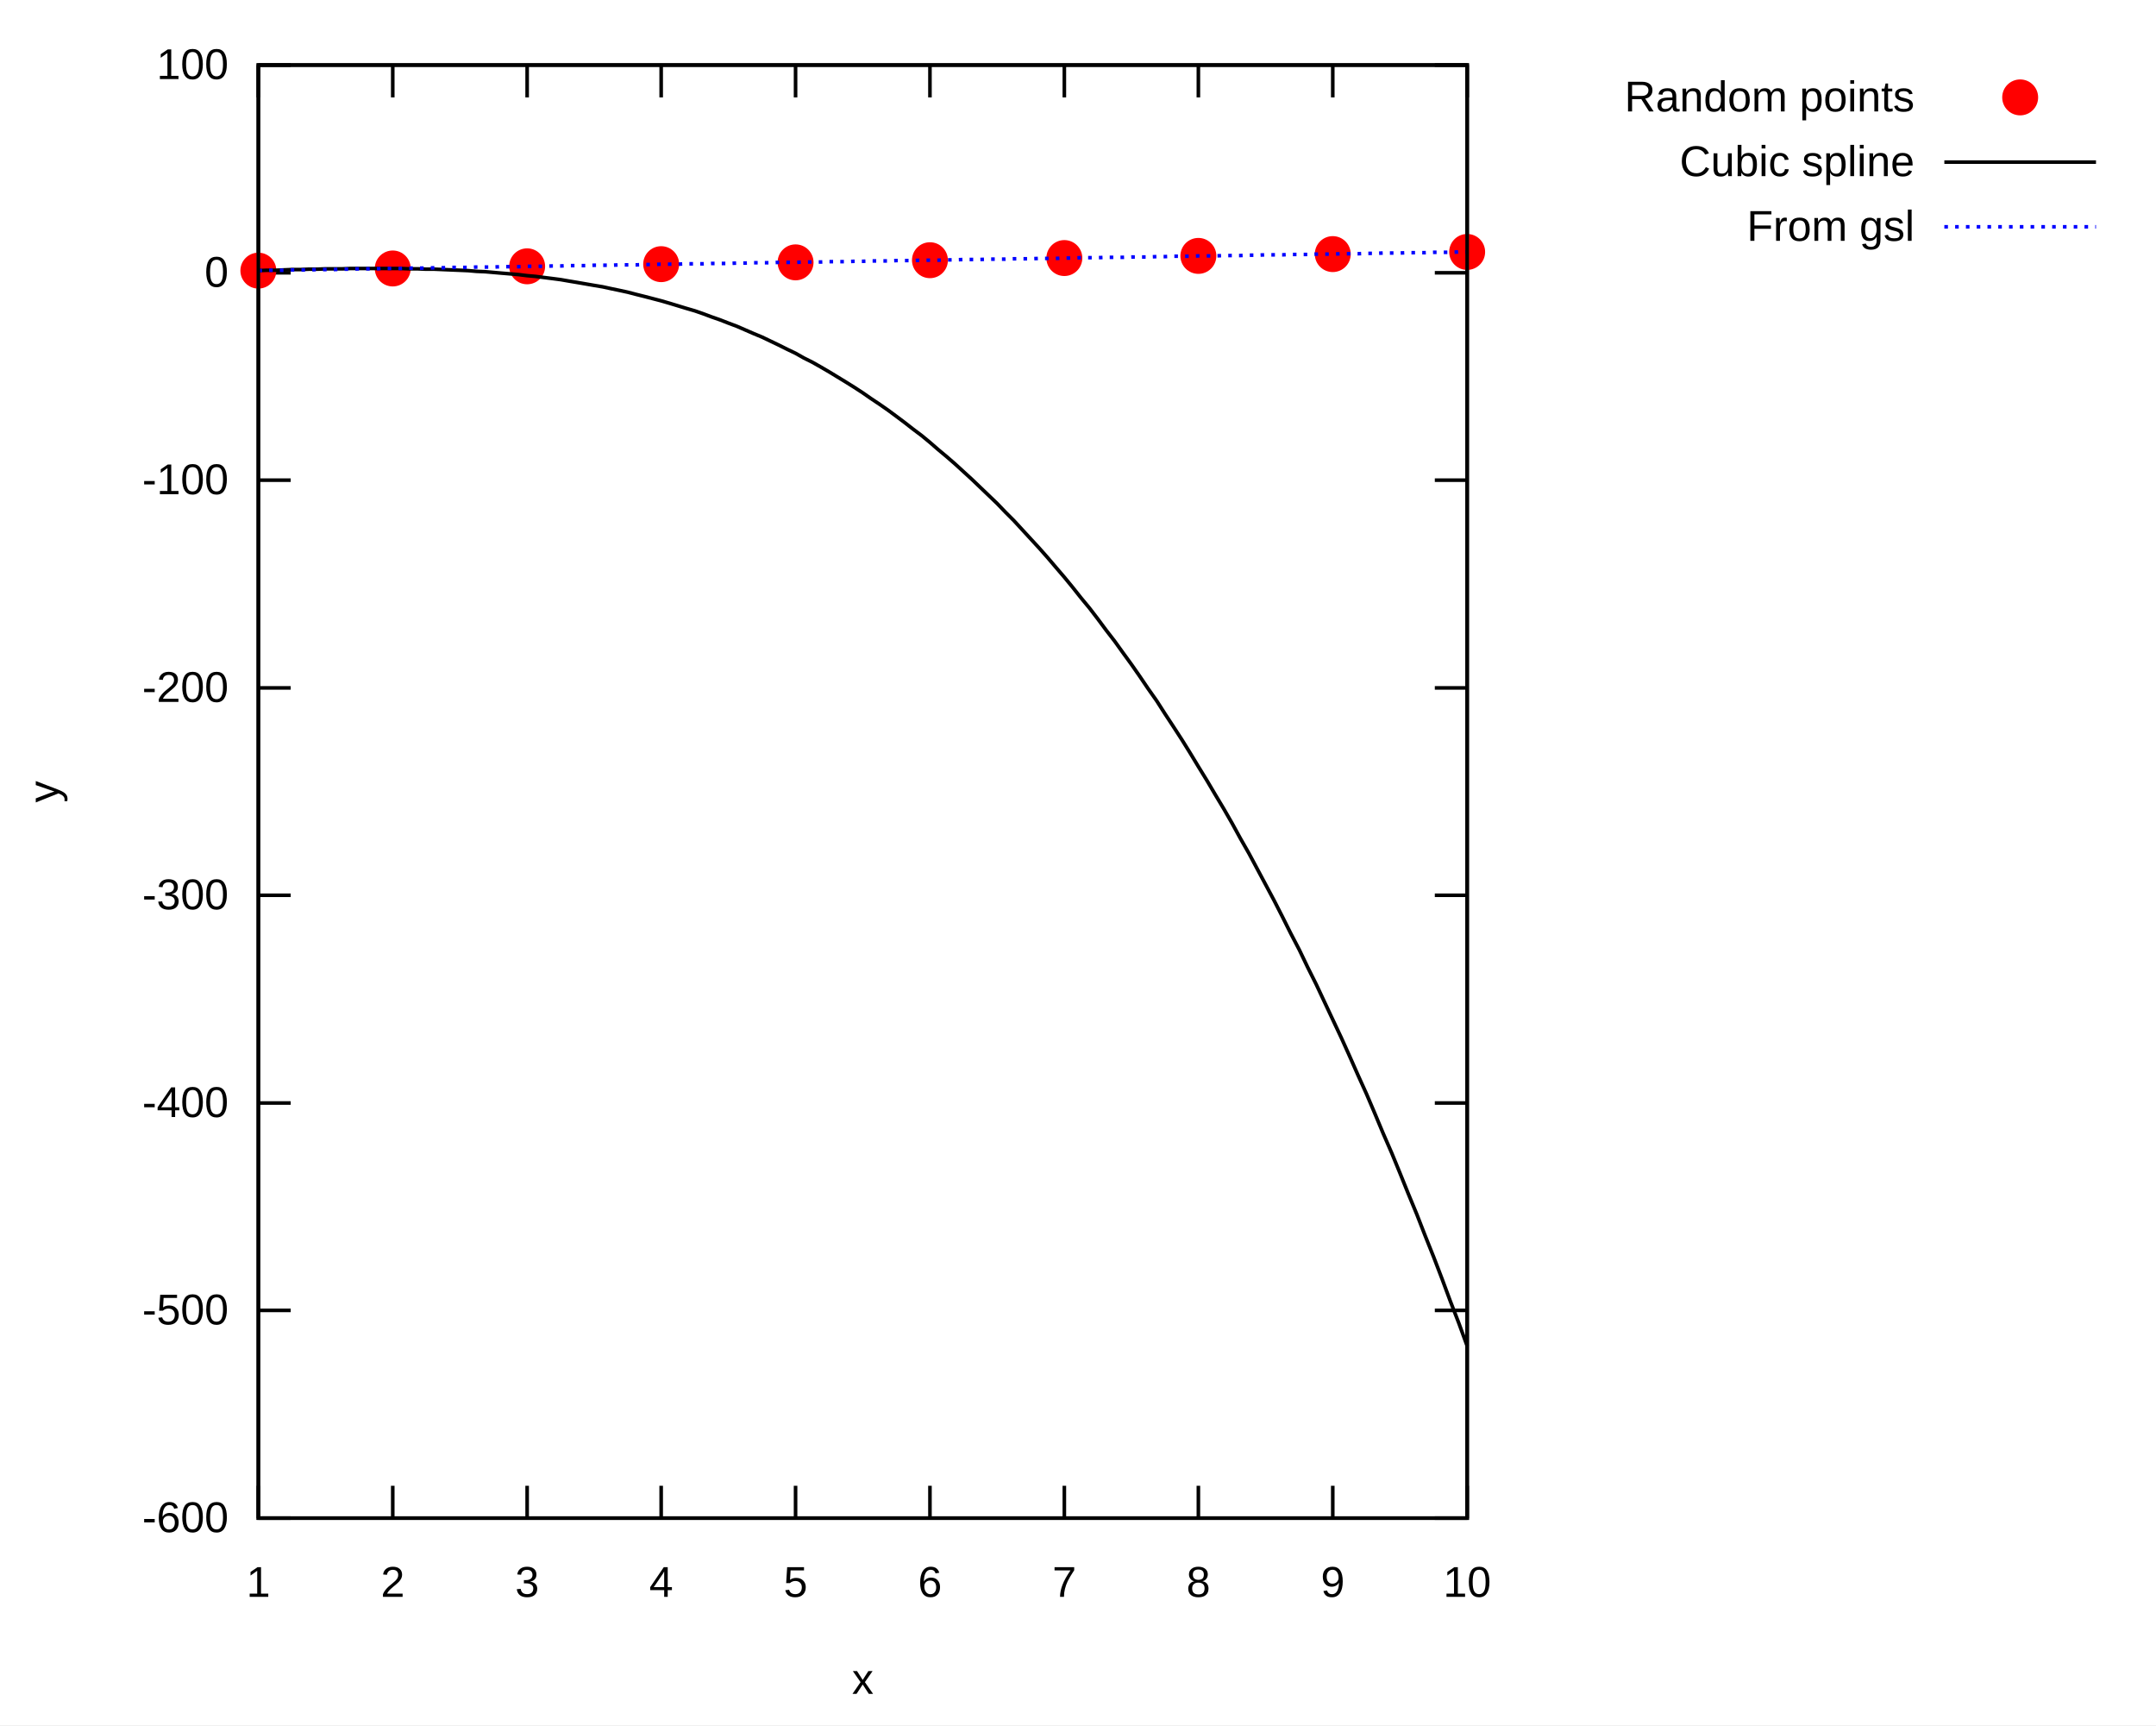
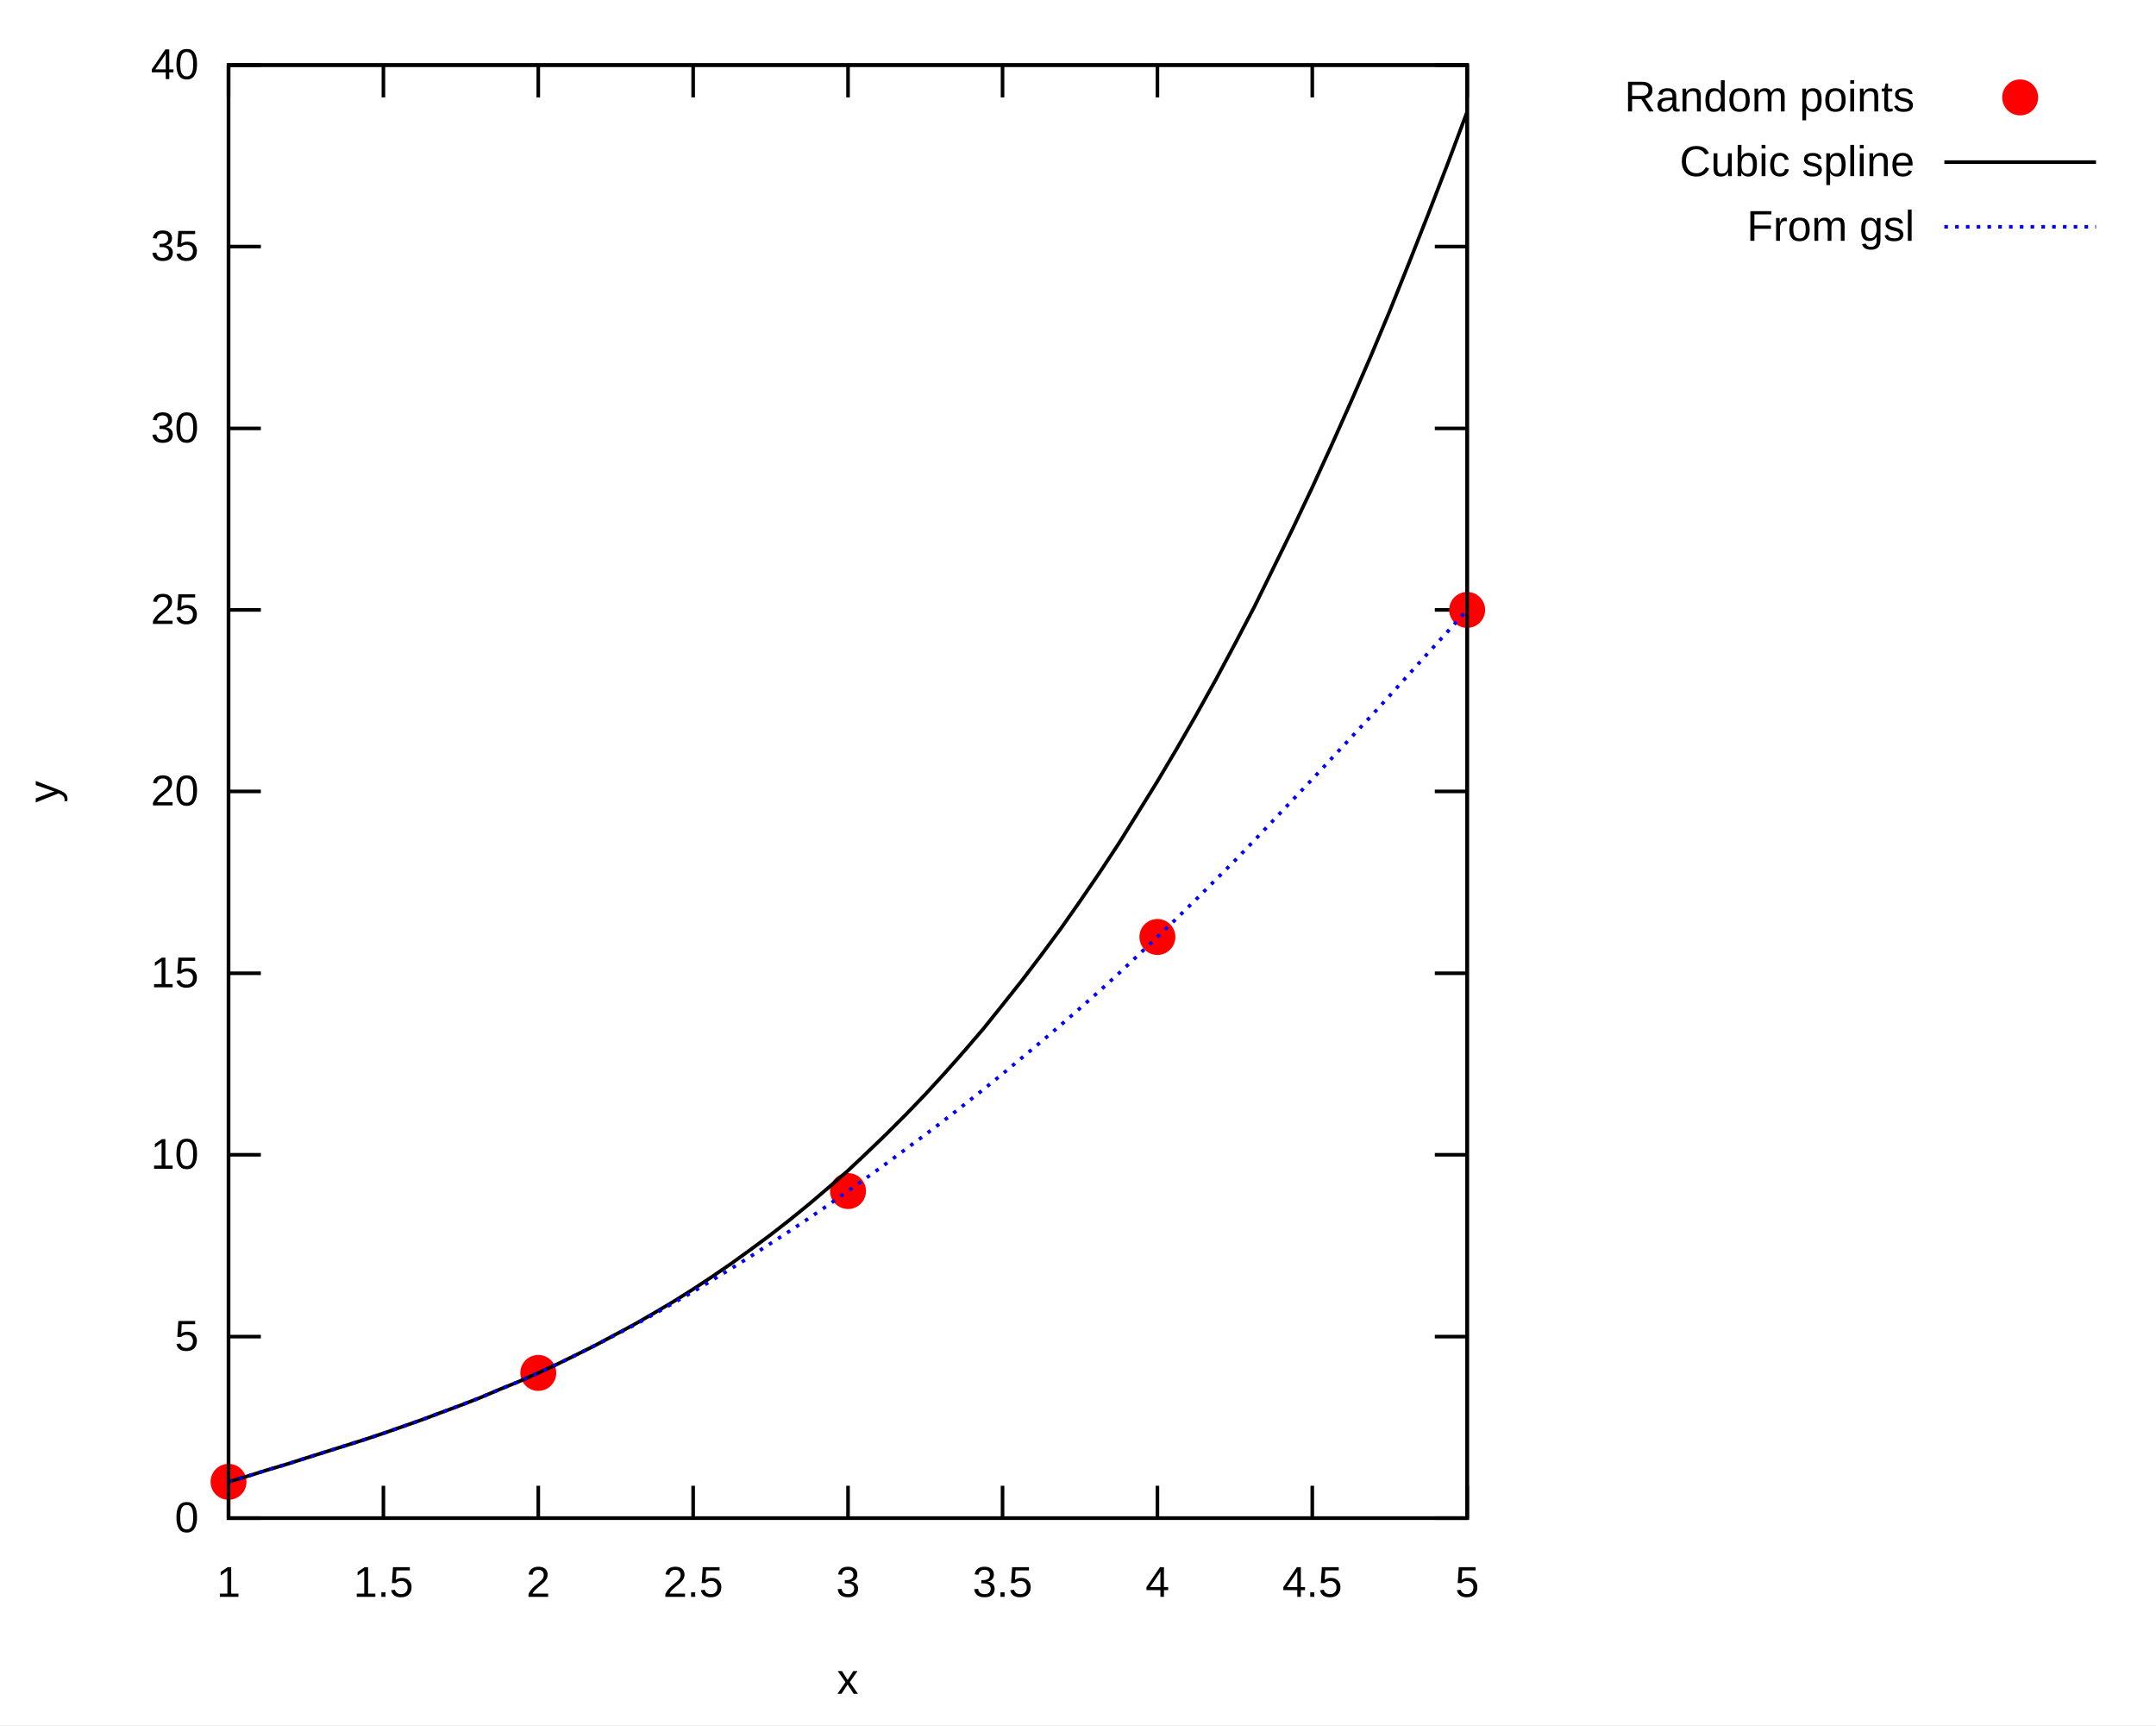
<svg xmlns="http://www.w3.org/2000/svg" xmlns:xlink="http://www.w3.org/1999/xlink" width="600" height="480" viewBox="0 0 600 480">
  <g id="gnuplot_canvas">
    <rect x="0" y="0" width="600" height="480" fill="#ffffff" />
    <defs>
      <circle id="gpDot" r="0.5" stroke-width="0.5" />
      <path id="gpPt0" stroke-width="0.222" stroke="currentColor" d="M-1,0 h2 M0,-1 v2" />
      <path id="gpPt1" stroke-width="0.222" stroke="currentColor" d="M-1,-1 L1,1 M1,-1 L-1,1" />
      <path id="gpPt2" stroke-width="0.222" stroke="currentColor" d="M-1,0 L1,0 M0,-1 L0,1 M-1,-1 L1,1 M-1,1 L1,-1" />
      <rect id="gpPt3" stroke-width="0.222" stroke="currentColor" x="-1" y="-1" width="2" height="2" />
      <rect id="gpPt4" stroke-width="0.222" stroke="currentColor" fill="currentColor" x="-1" y="-1" width="2" height="2" />
      <circle id="gpPt5" stroke-width="0.222" stroke="currentColor" cx="0" cy="0" r="1" />
      <use xlink:href="#gpPt5" id="gpPt6" fill="currentColor" stroke="none" />
      <path id="gpPt7" stroke-width="0.222" stroke="currentColor" d="M0,-1.33 L-1.33,0.67 L1.33,0.67 z" />
      <use xlink:href="#gpPt7" id="gpPt8" fill="currentColor" stroke="none" />
      <use xlink:href="#gpPt7" id="gpPt9" stroke="currentColor" transform="rotate(180)" />
      <use xlink:href="#gpPt9" id="gpPt10" fill="currentColor" stroke="none" />
      <use xlink:href="#gpPt3" id="gpPt11" stroke="currentColor" transform="rotate(45)" />
      <use xlink:href="#gpPt11" id="gpPt12" fill="currentColor" stroke="none" />
      <path id="gpPt13" stroke-width="0.222" stroke="currentColor" d="M0,1.330 L1.265,0.411 L0.782,-1.067 L-0.782,-1.076 L-1.265,0.411 z" />
      <use xlink:href="#gpPt13" id="gpPt14" fill="currentColor" stroke="none" />
      <filter id="textbox" filterUnits="objectBoundingBox" x="0" y="0" height="1" width="1">
        <feFlood flood-color="#FFFFFF" flood-opacity="1" result="bgnd" />
        <feComposite in="SourceGraphic" in2="bgnd" operator="atop" />
      </filter>
      <filter id="greybox" filterUnits="objectBoundingBox" x="0" y="0" height="1" width="1">
        <feFlood flood-color="lightgrey" flood-opacity="1" result="grey" />
        <feComposite in="SourceGraphic" in2="grey" operator="atop" />
      </filter>
    </defs>
    <g fill="none" color="#FFFFFF" stroke="currentColor" stroke-width="1.00" stroke-linecap="butt" stroke-linejoin="miter">
</g>
    <g fill="none" color="black" stroke="currentColor" stroke-width="1.00" stroke-linecap="butt" stroke-linejoin="miter">
-       <path stroke="black" d="M71.9,422.4 L80.9,422.4 M408.3,422.4 L399.3,422.4  " />
-       <g transform="translate(63.6,426.3)" stroke="none" fill="black" font-family="Arial" font-size="12.00" text-anchor="end">
-         <text>
-           <tspan font-family="Arial">-600</tspan>
-         </text>
-       </g>
-     </g>
-     <g fill="none" color="black" stroke="currentColor" stroke-width="1.00" stroke-linecap="butt" stroke-linejoin="miter">
-       <path stroke="black" d="M71.9,364.6 L80.9,364.6 M408.3,364.6 L399.3,364.6  " />
-       <g transform="translate(63.6,368.5)" stroke="none" fill="black" font-family="Arial" font-size="12.00" text-anchor="end">
-         <text>
-           <tspan font-family="Arial">-500</tspan>
-         </text>
-       </g>
-     </g>
-     <g fill="none" color="black" stroke="currentColor" stroke-width="1.00" stroke-linecap="butt" stroke-linejoin="miter">
-       <path stroke="black" d="M71.9,306.9 L80.9,306.9 M408.3,306.9 L399.3,306.9  " />
-       <g transform="translate(63.6,310.8)" stroke="none" fill="black" font-family="Arial" font-size="12.00" text-anchor="end">
-         <text>
-           <tspan font-family="Arial">-400</tspan>
-         </text>
-       </g>
-     </g>
-     <g fill="none" color="black" stroke="currentColor" stroke-width="1.00" stroke-linecap="butt" stroke-linejoin="miter">
-       <path stroke="black" d="M71.9,249.1 L80.9,249.1 M408.3,249.1 L399.3,249.1  " />
-       <g transform="translate(63.6,253.0)" stroke="none" fill="black" font-family="Arial" font-size="12.00" text-anchor="end">
-         <text>
-           <tspan font-family="Arial">-300</tspan>
-         </text>
-       </g>
-     </g>
-     <g fill="none" color="black" stroke="currentColor" stroke-width="1.00" stroke-linecap="butt" stroke-linejoin="miter">
-       <path stroke="black" d="M71.9,191.4 L80.9,191.4 M408.3,191.4 L399.3,191.4  " />
-       <g transform="translate(63.6,195.3)" stroke="none" fill="black" font-family="Arial" font-size="12.00" text-anchor="end">
-         <text>
-           <tspan font-family="Arial">-200</tspan>
-         </text>
-       </g>
-     </g>
-     <g fill="none" color="black" stroke="currentColor" stroke-width="1.00" stroke-linecap="butt" stroke-linejoin="miter">
-       <path stroke="black" d="M71.9,133.6 L80.9,133.6 M408.3,133.6 L399.3,133.6  " />
-       <g transform="translate(63.6,137.5)" stroke="none" fill="black" font-family="Arial" font-size="12.00" text-anchor="end">
-         <text>
-           <tspan font-family="Arial">-100</tspan>
-         </text>
-       </g>
-     </g>
-     <g fill="none" color="black" stroke="currentColor" stroke-width="1.00" stroke-linecap="butt" stroke-linejoin="miter">
-       <path stroke="black" d="M71.9,75.9 L80.9,75.9 M408.3,75.9 L399.3,75.9  " />
-       <g transform="translate(63.6,79.8)" stroke="none" fill="black" font-family="Arial" font-size="12.00" text-anchor="end">
+       <path stroke="black" d="M63.6,422.4 L72.6,422.4 M408.3,422.4 L399.3,422.4  " />
+       <g transform="translate(55.3,426.3)" stroke="none" fill="black" font-family="Arial" font-size="12.00" text-anchor="end">
        <text>
          <tspan font-family="Arial"> 0</tspan>
        </text>
      </g>
    </g>
    <g fill="none" color="black" stroke="currentColor" stroke-width="1.00" stroke-linecap="butt" stroke-linejoin="miter">
-       <path stroke="black" d="M71.9,18.1 L80.9,18.1 M408.3,18.1 L399.3,18.1  " />
-       <g transform="translate(63.6,22.0)" stroke="none" fill="black" font-family="Arial" font-size="12.00" text-anchor="end">
-         <text>
-           <tspan font-family="Arial"> 100</tspan>
-         </text>
-       </g>
-     </g>
-     <g fill="none" color="black" stroke="currentColor" stroke-width="1.00" stroke-linecap="butt" stroke-linejoin="miter">
-       <path stroke="black" d="M71.9,422.4 L71.9,413.4 M71.9,18.1 L71.9,27.1  " />
-       <g transform="translate(71.9,444.3)" stroke="none" fill="black" font-family="Arial" font-size="12.00" text-anchor="middle">
+       <path stroke="black" d="M63.6,371.9 L72.6,371.9 M408.3,371.9 L399.3,371.9  " />
+       <g transform="translate(55.3,375.8)" stroke="none" fill="black" font-family="Arial" font-size="12.00" text-anchor="end">
+         <text>
+           <tspan font-family="Arial"> 5</tspan>
+         </text>
+       </g>
+     </g>
+     <g fill="none" color="black" stroke="currentColor" stroke-width="1.00" stroke-linecap="butt" stroke-linejoin="miter">
+       <path stroke="black" d="M63.6,321.3 L72.6,321.3 M408.3,321.3 L399.3,321.3  " />
+       <g transform="translate(55.3,325.2)" stroke="none" fill="black" font-family="Arial" font-size="12.00" text-anchor="end">
+         <text>
+           <tspan font-family="Arial"> 10</tspan>
+         </text>
+       </g>
+     </g>
+     <g fill="none" color="black" stroke="currentColor" stroke-width="1.00" stroke-linecap="butt" stroke-linejoin="miter">
+       <path stroke="black" d="M63.6,270.8 L72.6,270.8 M408.3,270.8 L399.3,270.8  " />
+       <g transform="translate(55.3,274.7)" stroke="none" fill="black" font-family="Arial" font-size="12.00" text-anchor="end">
+         <text>
+           <tspan font-family="Arial"> 15</tspan>
+         </text>
+       </g>
+     </g>
+     <g fill="none" color="black" stroke="currentColor" stroke-width="1.00" stroke-linecap="butt" stroke-linejoin="miter">
+       <path stroke="black" d="M63.6,220.2 L72.6,220.2 M408.3,220.2 L399.3,220.2  " />
+       <g transform="translate(55.3,224.1)" stroke="none" fill="black" font-family="Arial" font-size="12.00" text-anchor="end">
+         <text>
+           <tspan font-family="Arial"> 20</tspan>
+         </text>
+       </g>
+     </g>
+     <g fill="none" color="black" stroke="currentColor" stroke-width="1.00" stroke-linecap="butt" stroke-linejoin="miter">
+       <path stroke="black" d="M63.6,169.7 L72.6,169.7 M408.3,169.7 L399.3,169.7  " />
+       <g transform="translate(55.3,173.6)" stroke="none" fill="black" font-family="Arial" font-size="12.00" text-anchor="end">
+         <text>
+           <tspan font-family="Arial"> 25</tspan>
+         </text>
+       </g>
+     </g>
+     <g fill="none" color="black" stroke="currentColor" stroke-width="1.00" stroke-linecap="butt" stroke-linejoin="miter">
+       <path stroke="black" d="M63.6,119.2 L72.6,119.2 M408.3,119.2 L399.3,119.2  " />
+       <g transform="translate(55.3,123.1)" stroke="none" fill="black" font-family="Arial" font-size="12.00" text-anchor="end">
+         <text>
+           <tspan font-family="Arial"> 30</tspan>
+         </text>
+       </g>
+     </g>
+     <g fill="none" color="black" stroke="currentColor" stroke-width="1.00" stroke-linecap="butt" stroke-linejoin="miter">
+       <path stroke="black" d="M63.6,68.6 L72.6,68.6 M408.3,68.6 L399.3,68.6  " />
+       <g transform="translate(55.3,72.5)" stroke="none" fill="black" font-family="Arial" font-size="12.00" text-anchor="end">
+         <text>
+           <tspan font-family="Arial"> 35</tspan>
+         </text>
+       </g>
+     </g>
+     <g fill="none" color="black" stroke="currentColor" stroke-width="1.00" stroke-linecap="butt" stroke-linejoin="miter">
+       <path stroke="black" d="M63.6,18.1 L72.6,18.1 M408.3,18.1 L399.3,18.1  " />
+       <g transform="translate(55.3,22.0)" stroke="none" fill="black" font-family="Arial" font-size="12.00" text-anchor="end">
+         <text>
+           <tspan font-family="Arial"> 40</tspan>
+         </text>
+       </g>
+     </g>
+     <g fill="none" color="black" stroke="currentColor" stroke-width="1.00" stroke-linecap="butt" stroke-linejoin="miter">
+       <path stroke="black" d="M63.6,422.4 L63.6,413.4 M63.6,18.1 L63.6,27.1  " />
+       <g transform="translate(63.6,444.3)" stroke="none" fill="black" font-family="Arial" font-size="12.00" text-anchor="middle">
        <text>
          <tspan font-family="Arial"> 1</tspan>
        </text>
      </g>
    </g>
    <g fill="none" color="black" stroke="currentColor" stroke-width="1.00" stroke-linecap="butt" stroke-linejoin="miter">
-       <path stroke="black" d="M109.3,422.4 L109.3,413.4 M109.3,18.1 L109.3,27.1  " />
-       <g transform="translate(109.3,444.3)" stroke="none" fill="black" font-family="Arial" font-size="12.00" text-anchor="middle">
+       <path stroke="black" d="M106.7,422.4 L106.7,413.4 M106.7,18.1 L106.7,27.1  " />
+       <g transform="translate(106.7,444.3)" stroke="none" fill="black" font-family="Arial" font-size="12.00" text-anchor="middle">
+         <text>
+           <tspan font-family="Arial"> 1.5</tspan>
+         </text>
+       </g>
+     </g>
+     <g fill="none" color="black" stroke="currentColor" stroke-width="1.00" stroke-linecap="butt" stroke-linejoin="miter">
+       <path stroke="black" d="M149.8,422.4 L149.8,413.4 M149.8,18.1 L149.8,27.1  " />
+       <g transform="translate(149.8,444.3)" stroke="none" fill="black" font-family="Arial" font-size="12.00" text-anchor="middle">
        <text>
          <tspan font-family="Arial"> 2</tspan>
        </text>
      </g>
    </g>
    <g fill="none" color="black" stroke="currentColor" stroke-width="1.00" stroke-linecap="butt" stroke-linejoin="miter">
-       <path stroke="black" d="M146.7,422.4 L146.7,413.4 M146.7,18.1 L146.7,27.1  " />
-       <g transform="translate(146.7,444.3)" stroke="none" fill="black" font-family="Arial" font-size="12.00" text-anchor="middle">
+       <path stroke="black" d="M192.9,422.4 L192.9,413.4 M192.9,18.1 L192.9,27.1  " />
+       <g transform="translate(192.9,444.3)" stroke="none" fill="black" font-family="Arial" font-size="12.00" text-anchor="middle">
+         <text>
+           <tspan font-family="Arial"> 2.5</tspan>
+         </text>
+       </g>
+     </g>
+     <g fill="none" color="black" stroke="currentColor" stroke-width="1.00" stroke-linecap="butt" stroke-linejoin="miter">
+       <path stroke="black" d="M236.0,422.4 L236.0,413.4 M236.0,18.1 L236.0,27.1  " />
+       <g transform="translate(236.0,444.3)" stroke="none" fill="black" font-family="Arial" font-size="12.00" text-anchor="middle">
        <text>
          <tspan font-family="Arial"> 3</tspan>
        </text>
      </g>
    </g>
    <g fill="none" color="black" stroke="currentColor" stroke-width="1.00" stroke-linecap="butt" stroke-linejoin="miter">
-       <path stroke="black" d="M184.0,422.4 L184.0,413.4 M184.0,18.1 L184.0,27.1  " />
-       <g transform="translate(184.0,444.3)" stroke="none" fill="black" font-family="Arial" font-size="12.00" text-anchor="middle">
+       <path stroke="black" d="M279.0,422.4 L279.0,413.4 M279.0,18.1 L279.0,27.1  " />
+       <g transform="translate(279.0,444.3)" stroke="none" fill="black" font-family="Arial" font-size="12.00" text-anchor="middle">
+         <text>
+           <tspan font-family="Arial"> 3.5</tspan>
+         </text>
+       </g>
+     </g>
+     <g fill="none" color="black" stroke="currentColor" stroke-width="1.00" stroke-linecap="butt" stroke-linejoin="miter">
+       <path stroke="black" d="M322.1,422.4 L322.1,413.4 M322.1,18.1 L322.1,27.1  " />
+       <g transform="translate(322.1,444.3)" stroke="none" fill="black" font-family="Arial" font-size="12.00" text-anchor="middle">
        <text>
          <tspan font-family="Arial"> 4</tspan>
        </text>
      </g>
    </g>
    <g fill="none" color="black" stroke="currentColor" stroke-width="1.00" stroke-linecap="butt" stroke-linejoin="miter">
-       <path stroke="black" d="M221.4,422.4 L221.4,413.4 M221.4,18.1 L221.4,27.1  " />
-       <g transform="translate(221.4,444.3)" stroke="none" fill="black" font-family="Arial" font-size="12.00" text-anchor="middle">
-         <text>
-           <tspan font-family="Arial"> 5</tspan>
-         </text>
-       </g>
-     </g>
-     <g fill="none" color="black" stroke="currentColor" stroke-width="1.00" stroke-linecap="butt" stroke-linejoin="miter">
-       <path stroke="black" d="M258.8,422.4 L258.8,413.4 M258.8,18.1 L258.8,27.1  " />
-       <g transform="translate(258.8,444.3)" stroke="none" fill="black" font-family="Arial" font-size="12.00" text-anchor="middle">
-         <text>
-           <tspan font-family="Arial"> 6</tspan>
-         </text>
-       </g>
-     </g>
-     <g fill="none" color="black" stroke="currentColor" stroke-width="1.00" stroke-linecap="butt" stroke-linejoin="miter">
-       <path stroke="black" d="M296.2,422.4 L296.2,413.4 M296.2,18.1 L296.2,27.1  " />
-       <g transform="translate(296.2,444.3)" stroke="none" fill="black" font-family="Arial" font-size="12.00" text-anchor="middle">
-         <text>
-           <tspan font-family="Arial"> 7</tspan>
-         </text>
-       </g>
-     </g>
-     <g fill="none" color="black" stroke="currentColor" stroke-width="1.00" stroke-linecap="butt" stroke-linejoin="miter">
-       <path stroke="black" d="M333.5,422.4 L333.5,413.4 M333.5,18.1 L333.5,27.1  " />
-       <g transform="translate(333.5,444.3)" stroke="none" fill="black" font-family="Arial" font-size="12.00" text-anchor="middle">
-         <text>
-           <tspan font-family="Arial"> 8</tspan>
-         </text>
-       </g>
-     </g>
-     <g fill="none" color="black" stroke="currentColor" stroke-width="1.00" stroke-linecap="butt" stroke-linejoin="miter">
-       <path stroke="black" d="M370.9,422.4 L370.9,413.4 M370.9,18.1 L370.9,27.1  " />
-       <g transform="translate(370.9,444.3)" stroke="none" fill="black" font-family="Arial" font-size="12.00" text-anchor="middle">
-         <text>
-           <tspan font-family="Arial"> 9</tspan>
+       <path stroke="black" d="M365.2,422.4 L365.2,413.4 M365.2,18.1 L365.2,27.1  " />
+       <g transform="translate(365.2,444.3)" stroke="none" fill="black" font-family="Arial" font-size="12.00" text-anchor="middle">
+         <text>
+           <tspan font-family="Arial"> 4.5</tspan>
        </text>
      </g>
    </g>
    <g fill="none" color="black" stroke="currentColor" stroke-width="1.00" stroke-linecap="butt" stroke-linejoin="miter">
      <path stroke="black" d="M408.3,422.4 L408.3,413.4 M408.3,18.1 L408.3,27.1  " />
      <g transform="translate(408.3,444.3)" stroke="none" fill="black" font-family="Arial" font-size="12.00" text-anchor="middle">
        <text>
-           <tspan font-family="Arial"> 10</tspan>
-         </text>
-       </g>
-     </g>
-     <g fill="none" color="black" stroke="currentColor" stroke-width="1.00" stroke-linecap="butt" stroke-linejoin="miter">
- </g>
-     <g fill="none" color="black" stroke="currentColor" stroke-width="1.00" stroke-linecap="butt" stroke-linejoin="miter">
-       <path stroke="black" d="M71.9,18.1 L71.9,422.4 L408.3,422.4 L408.3,18.1 L71.9,18.1 Z  " />
+           <tspan font-family="Arial"> 5</tspan>
+         </text>
+       </g>
+     </g>
+     <g fill="none" color="black" stroke="currentColor" stroke-width="1.00" stroke-linecap="butt" stroke-linejoin="miter">
+ </g>
+     <g fill="none" color="black" stroke="currentColor" stroke-width="1.00" stroke-linecap="butt" stroke-linejoin="miter">
+       <path stroke="black" d="M63.6,18.1 L63.6,422.4 L408.3,422.4 L408.3,18.1 L63.6,18.1 Z  " />
    </g>
    <g fill="none" color="black" stroke="currentColor" stroke-width="1.00" stroke-linecap="butt" stroke-linejoin="miter">
      <g transform="translate(16.3,220.3) rotate(270)" stroke="none" fill="black" font-family="Arial" font-size="12.00" text-anchor="middle">
        <text>
          <tspan font-family="Arial">y</tspan>
        </text>
      </g>
    </g>
    <g fill="none" color="black" stroke="currentColor" stroke-width="1.00" stroke-linecap="butt" stroke-linejoin="miter">
-       <g transform="translate(240.1,471.3)" stroke="none" fill="black" font-family="Arial" font-size="12.00" text-anchor="middle">
+       <g transform="translate(235.9,471.3)" stroke="none" fill="black" font-family="Arial" font-size="12.00" text-anchor="middle">
        <text>
          <tspan font-family="Arial">x</tspan>
        </text>
      </g>
    </g>
    <g fill="none" color="black" stroke="currentColor" stroke-width="1.00" stroke-linecap="butt" stroke-linejoin="miter">
</g>
    <g id="gnuplot_plot_1">
      <g fill="none" color="black" stroke="currentColor" stroke-width="1.00" stroke-linecap="butt" stroke-linejoin="miter">
        <g transform="translate(532.8,31.0)" stroke="none" fill="black" font-family="Arial" font-size="12.00" text-anchor="end">
          <text>
            <tspan font-family="Arial">Random points</tspan>
          </text>
        </g>
      </g>
      <g fill="none" color="black" stroke="currentColor" stroke-width="1.00" stroke-linecap="butt" stroke-linejoin="miter">
-         <use xlink:href="#gpPt6" transform="translate(71.9,75.3) scale(4.50)" color="rgb(255,   0,   0)" />
-         <use xlink:href="#gpPt6" transform="translate(109.3,74.7) scale(4.50)" color="rgb(255,   0,   0)" />
-         <use xlink:href="#gpPt6" transform="translate(146.7,74.1) scale(4.50)" color="rgb(255,   0,   0)" />
-         <use xlink:href="#gpPt6" transform="translate(184.0,73.5) scale(4.50)" color="rgb(255,   0,   0)" />
-         <use xlink:href="#gpPt6" transform="translate(221.4,73.0) scale(4.50)" color="rgb(255,   0,   0)" />
-         <use xlink:href="#gpPt6" transform="translate(258.8,72.4) scale(4.50)" color="rgb(255,   0,   0)" />
-         <use xlink:href="#gpPt6" transform="translate(296.2,71.8) scale(4.50)" color="rgb(255,   0,   0)" />
-         <use xlink:href="#gpPt6" transform="translate(333.5,71.2) scale(4.50)" color="rgb(255,   0,   0)" />
-         <use xlink:href="#gpPt6" transform="translate(370.9,70.7) scale(4.50)" color="rgb(255,   0,   0)" />
-         <use xlink:href="#gpPt6" transform="translate(408.3,70.1) scale(4.50)" color="rgb(255,   0,   0)" />
+         <use xlink:href="#gpPt6" transform="translate(63.6,412.3) scale(4.50)" color="rgb(255,   0,   0)" />
+         <use xlink:href="#gpPt6" transform="translate(149.8,382.0) scale(4.50)" color="rgb(255,   0,   0)" />
+         <use xlink:href="#gpPt6" transform="translate(236.0,331.4) scale(4.50)" color="rgb(255,   0,   0)" />
+         <use xlink:href="#gpPt6" transform="translate(322.1,260.7) scale(4.50)" color="rgb(255,   0,   0)" />
+         <use xlink:href="#gpPt6" transform="translate(408.3,169.7) scale(4.50)" color="rgb(255,   0,   0)" />
        <use xlink:href="#gpPt6" transform="translate(562.2,27.1) scale(4.50)" color="rgb(255,   0,   0)" />
      </g>
    </g>
    <g id="gnuplot_plot_2">
      <g fill="none" color="black" stroke="currentColor" stroke-width="1.00" stroke-linecap="butt" stroke-linejoin="miter">
        <g transform="translate(532.8,49.0)" stroke="none" fill="black" font-family="Arial" font-size="12.00" text-anchor="end">
          <text>
            <tspan font-family="Arial">Cubic spline</tspan>
          </text>
        </g>
      </g>
      <g fill="none" color="black" stroke="currentColor" stroke-width="1.00" stroke-linecap="butt" stroke-linejoin="miter">
-         <path stroke="rgb(  0,   0,   0)" d="M541.1,45.1 L583.3,45.1 M71.9,75.3 L74.2,75.2 L76.6,75.2 L78.9,75.1 L81.2,75.0 L83.6,75.0   L85.9,74.9 L88.3,74.9 L90.6,74.8 L92.9,74.8 L95.3,74.8 L97.6,74.7 L99.9,74.7 L102.3,74.7   L104.6,74.7 L106.9,74.7 L109.3,74.7 L111.6,74.7 L114.0,74.8 L116.3,74.8 L118.6,74.9 L121.0,74.9   L123.3,75.0 L125.6,75.1 L128.0,75.2 L130.3,75.3 L132.6,75.5 L135.0,75.6 L137.3,75.8 L139.6,76.0   L142.0,76.2 L144.3,76.4 L146.7,76.7 L149.0,76.9 L151.3,77.2 L153.7,77.5 L156.0,77.8 L158.3,78.2   L160.7,78.6 L163.0,79.0 L165.3,79.4 L167.7,79.8 L170.0,80.3 L172.4,80.8 L174.7,81.3 L177.0,81.9   L179.4,82.5 L181.7,83.1 L184.0,83.7 L186.4,84.4 L188.7,85.1 L191.0,85.8 L193.4,86.5 L195.7,87.3   L198.1,88.2 L200.4,89.0 L202.7,89.9 L205.1,90.8 L207.4,91.8 L209.7,92.8 L212.1,93.8 L214.4,94.9   L216.7,96.0 L219.1,97.2 L221.4,98.3 L223.7,99.6 L226.1,100.8 L228.4,102.1 L230.8,103.5 L233.1,104.9   L235.4,106.3 L237.8,107.8 L240.1,109.3 L242.4,110.9 L244.8,112.5 L247.1,114.1 L249.4,115.8 L251.8,117.6   L254.1,119.4 L256.5,121.2 L258.8,123.1 L261.1,125.1 L263.5,127.1 L265.8,129.1 L268.1,131.2 L270.5,133.4   L272.8,135.6 L275.1,137.8 L277.5,140.1 L279.8,142.5 L282.2,144.9 L284.5,147.4 L286.8,149.9 L289.2,152.5   L291.5,155.1 L293.8,157.8 L296.2,160.6 L298.5,163.4 L300.8,166.3 L303.2,169.2 L305.5,172.2 L307.8,175.3   L310.2,178.4 L312.5,181.6 L314.9,184.9 L317.2,188.2 L319.5,191.6 L321.9,195.0 L324.2,198.6 L326.5,202.1   L328.9,205.8 L331.2,209.5 L333.5,213.3 L335.9,217.2 L338.2,221.1 L340.6,225.1 L342.9,229.1 L345.2,233.3   L347.6,237.5 L349.9,241.8 L352.2,246.1 L354.6,250.6 L356.9,255.1 L359.2,259.7 L361.6,264.3 L363.9,269.1   L366.3,273.9 L368.6,278.8 L370.9,283.7 L373.3,288.8 L375.6,293.9 L377.9,299.1 L380.3,304.4 L382.6,309.8   L384.9,315.3 L387.3,320.8 L389.6,326.4 L391.9,332.1 L394.3,337.9 L396.6,343.8 L399.0,349.8 L401.3,355.8   L403.6,362.0 L406.0,368.2 L408.3,374.5  " />
+         <path stroke="rgb(  0,   0,   0)" d="M541.1,45.1 L583.3,45.1 M63.6,412.3 L69.0,410.7 L74.4,409.0 L79.8,407.4 L85.1,405.7 L90.5,404.0   L95.9,402.3 L101.3,400.6 L106.7,398.8 L112.1,396.9 L117.5,395.0 L122.8,393.0 L128.2,391.0 L133.6,388.9   L139.0,386.6 L144.4,384.4 L149.8,382.0 L155.2,379.5 L160.5,376.9 L165.9,374.2 L171.3,371.3 L176.7,368.4   L182.1,365.3 L187.5,362.1 L192.9,358.7 L198.2,355.2 L203.6,351.5 L209.0,347.6 L214.4,343.6 L219.8,339.4   L225.2,335.0 L230.6,330.4 L236.0,325.7 L241.3,320.7 L246.7,315.5 L252.1,310.1 L257.5,304.5 L262.9,298.6   L268.3,292.5 L273.7,286.2 L279.0,279.6 L284.4,272.8 L289.8,265.7 L295.2,258.4 L300.6,250.7 L306.0,242.8   L311.4,234.6 L316.7,226.1 L322.1,217.4 L327.5,208.3 L332.9,198.9 L338.3,189.2 L343.7,179.1 L349.1,168.8   L354.4,158.0 L359.8,147.0 L365.2,135.6 L370.6,123.8 L376.0,111.7 L381.4,99.3 L386.8,86.4 L392.1,73.2   L397.5,59.5 L402.9,45.5 L408.3,31.1  " />
      </g>
    </g>
    <g id="gnuplot_plot_3">
      <g fill="none" color="black" stroke="currentColor" stroke-width="1.00" stroke-linecap="butt" stroke-linejoin="miter">
        <g transform="translate(532.8,67.0)" stroke="none" fill="black" font-family="Arial" font-size="12.00" text-anchor="end">
          <text>
            <tspan font-family="Arial">From gsl</tspan>
          </text>
        </g>
      </g>
      <g fill="none" color="black" stroke="currentColor" stroke-width="1.00" stroke-linecap="butt" stroke-linejoin="miter">
-         <path stroke="rgb(  0,   0, 255)" stroke-dasharray="1.0,2.0" d="M541.1,63.1 L583.3,63.1 M71.9,75.3 L74.2,75.2 L76.6,75.2 L78.9,75.2 L81.2,75.1 L83.6,75.1   L85.9,75.1 L88.3,75.0 L90.6,75.0 L92.9,75.0 L95.3,74.9 L97.6,74.9 L99.9,74.8 L102.3,74.8   L104.6,74.8 L106.9,74.7 L109.3,74.7 L111.6,74.7 L114.0,74.6 L116.3,74.6 L118.6,74.6 L121.0,74.5   L123.3,74.5 L125.6,74.4 L128.0,74.4 L130.3,74.4 L132.6,74.3 L135.0,74.3 L137.3,74.3 L139.6,74.2   L142.0,74.2 L144.3,74.2 L146.7,74.1 L149.0,74.1 L151.3,74.1 L153.7,74.0 L156.0,74.0 L158.3,73.9   L160.7,73.9 L163.0,73.9 L165.3,73.8 L167.7,73.8 L170.0,73.8 L172.4,73.7 L174.7,73.7 L177.0,73.7   L179.4,73.6 L181.7,73.6 L184.0,73.5 L186.4,73.5 L188.7,73.5 L191.0,73.4 L193.4,73.4 L195.7,73.4   L198.1,73.3 L200.4,73.3 L202.7,73.3 L205.1,73.2 L207.4,73.2 L209.7,73.1 L212.1,73.1 L214.4,73.1   L216.7,73.0 L219.1,73.0 L221.4,73.0 L223.7,72.9 L226.1,72.9 L228.4,72.9 L230.8,72.8 L233.1,72.8   L235.4,72.8 L237.8,72.7 L240.1,72.7 L242.4,72.6 L244.8,72.6 L247.1,72.6 L249.4,72.5 L251.8,72.5   L254.1,72.5 L256.5,72.4 L258.8,72.4 L261.1,72.4 L263.5,72.3 L265.8,72.3 L268.1,72.2 L270.5,72.2   L272.8,72.2 L275.1,72.1 L277.5,72.1 L279.8,72.1 L282.2,72.0 L284.5,72.0 L286.8,72.0 L289.2,71.9   L291.5,71.9 L293.8,71.9 L296.2,71.8 L298.5,71.8 L300.8,71.7 L303.2,71.7 L305.5,71.7 L307.8,71.6   L310.2,71.6 L312.5,71.6 L314.9,71.5 L317.2,71.5 L319.5,71.5 L321.9,71.4 L324.2,71.4 L326.5,71.3   L328.9,71.3 L331.2,71.3 L333.5,71.2 L335.9,71.2 L338.2,71.2 L340.6,71.1 L342.9,71.1 L345.2,71.1   L347.6,71.0 L349.9,71.0 L352.2,70.9 L354.6,70.9 L356.9,70.9 L359.2,70.8 L361.6,70.8 L363.9,70.8   L366.3,70.7 L368.6,70.7 L370.9,70.7 L373.3,70.6 L375.6,70.6 L377.9,70.6 L380.3,70.5 L382.6,70.5   L384.9,70.4 L387.3,70.4 L389.6,70.4 L391.9,70.3 L394.3,70.3 L396.6,70.3 L399.0,70.2 L401.3,70.2   L403.6,70.2 L406.0,70.1 L408.3,70.1  " />
+         <path stroke="rgb(  0,   0, 255)" stroke-dasharray="1.0,2.0" d="M541.1,63.1 L583.3,63.1 M63.6,412.3 L69.0,410.7 L74.4,409.0 L79.8,407.4 L85.1,405.7 L90.5,404.0   L95.9,402.3 L101.3,400.6 L106.7,398.8 L112.1,396.9 L117.5,395.0 L122.8,393.0 L128.2,391.0 L133.6,388.9   L139.0,386.6 L144.4,384.4 L149.8,382.0 L155.2,379.5 L160.5,376.9 L165.9,374.2 L171.3,371.4 L176.7,368.6   L182.1,365.6 L187.5,362.5 L192.9,359.4 L198.2,356.2 L203.6,352.9 L209.0,349.5 L214.4,346.0 L219.8,342.5   L225.2,338.9 L230.6,335.2 L236.0,331.4 L241.3,327.6 L246.7,323.7 L252.1,319.7 L257.5,315.7 L262.9,311.6   L268.3,307.4 L273.7,303.1 L279.0,298.8 L284.4,294.3 L289.8,289.8 L295.2,285.2 L300.6,280.5 L306.0,275.7   L311.4,270.8 L316.7,265.8 L322.1,260.7 L327.5,255.5 L332.9,250.2 L338.3,244.8 L343.7,239.4 L349.1,233.8   L354.4,228.2 L359.8,222.5 L365.2,216.8 L370.6,211.0 L376.0,205.2 L381.4,199.4 L386.8,193.5 L392.1,187.6   L397.5,181.6 L402.9,175.7 L408.3,169.7  " />
      </g>
    </g>
    <g fill="none" color="#FFFFFF" stroke="rgb(  0,   0, 255)" stroke-width="2.00" stroke-linecap="butt" stroke-linejoin="miter">
</g>
    <g fill="none" color="black" stroke="currentColor" stroke-width="2.00" stroke-linecap="butt" stroke-linejoin="miter">
</g>
    <g fill="none" color="black" stroke="black" stroke-width="1.00" stroke-linecap="butt" stroke-linejoin="miter">
</g>
    <g fill="none" color="black" stroke="currentColor" stroke-width="1.00" stroke-linecap="butt" stroke-linejoin="miter">
-       <path stroke="black" d="M71.9,18.1 L71.9,422.4 L408.3,422.4 L408.3,18.1 L71.9,18.1 Z  " />
+       <path stroke="black" d="M63.6,18.1 L63.6,422.4 L408.3,422.4 L408.3,18.1 L63.6,18.1 Z  " />
    </g>
    <g fill="none" color="black" stroke="currentColor" stroke-width="1.00" stroke-linecap="butt" stroke-linejoin="miter">
</g>
  </g>
</svg>
